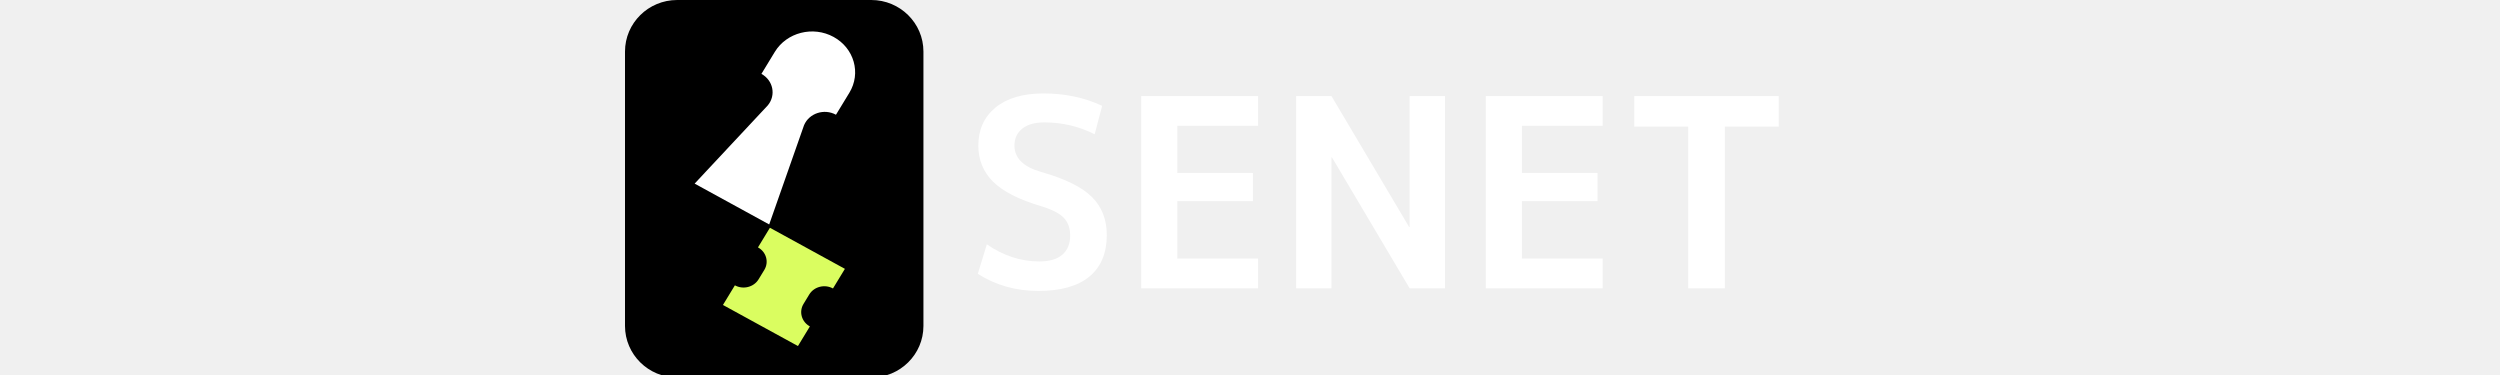
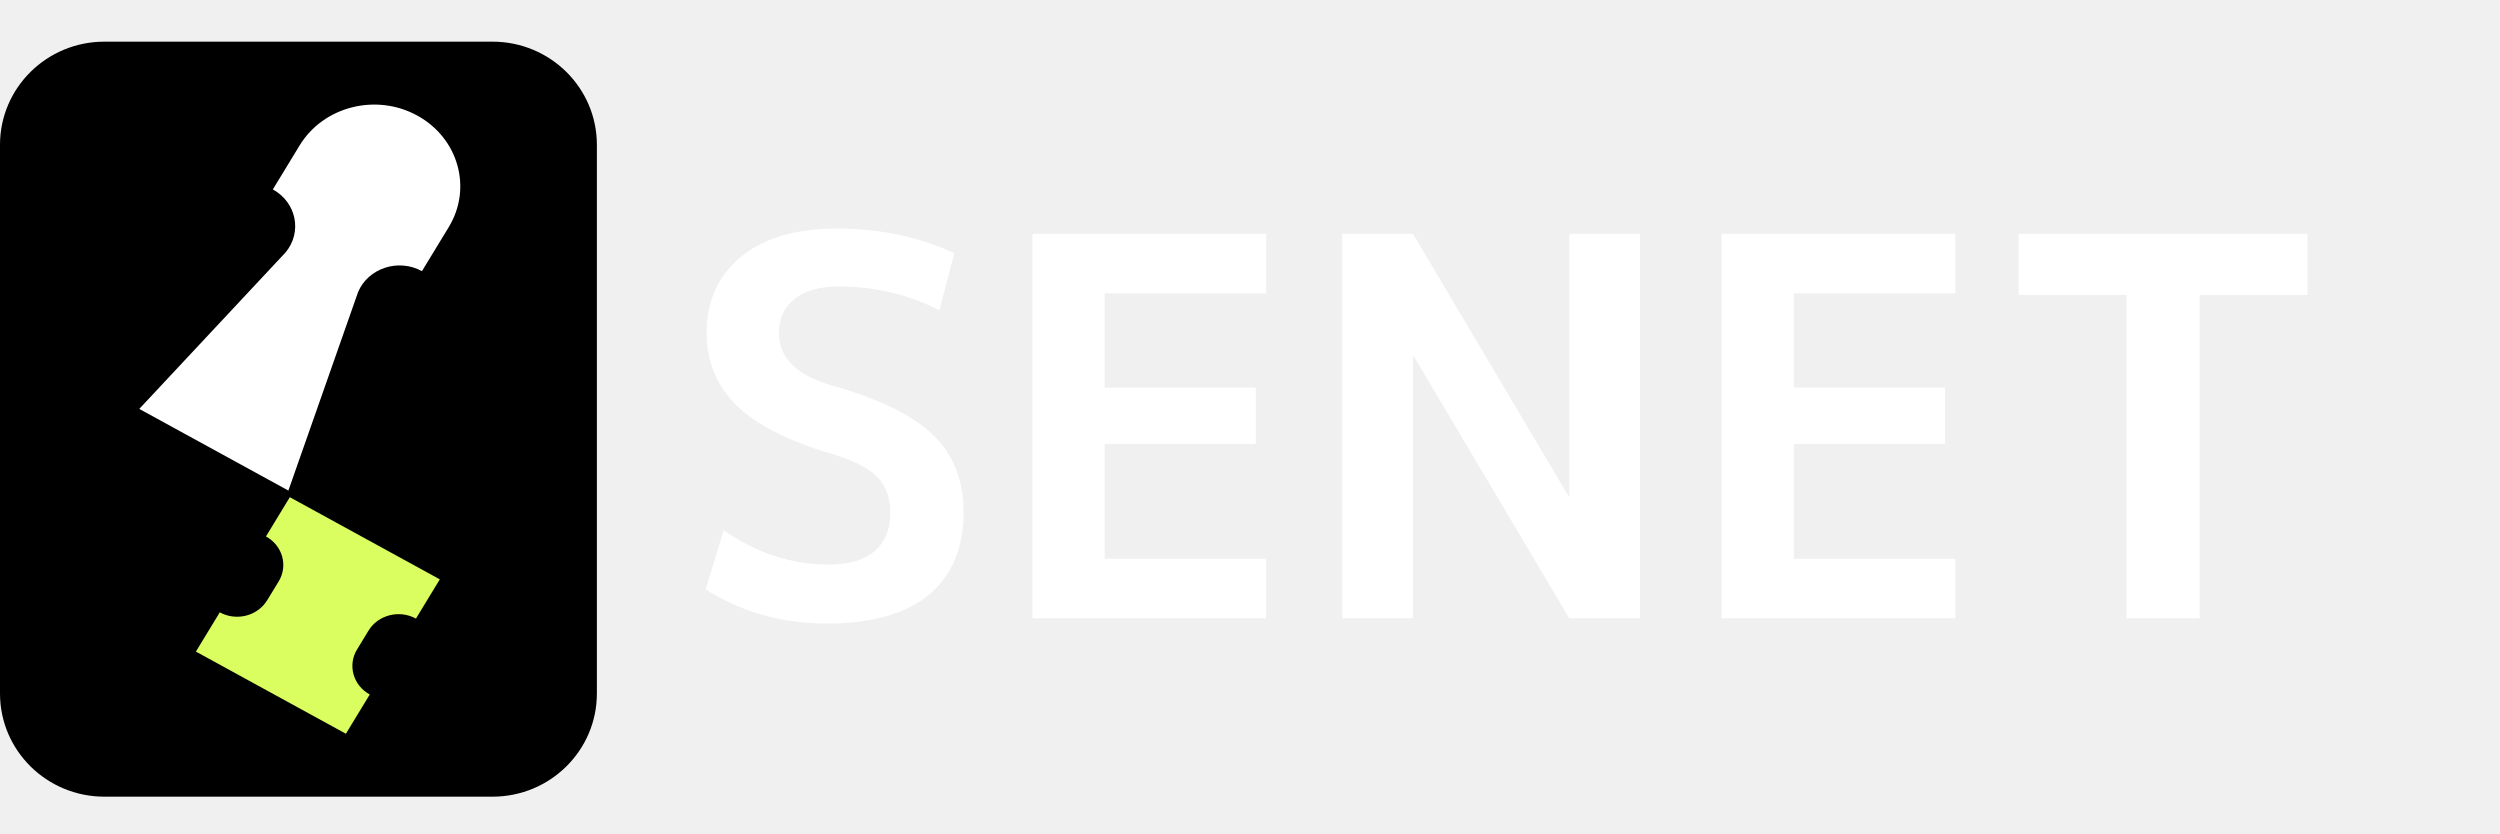
- <svg xmlns="http://www.w3.org/2000/svg" width="160" height="24" viewBox="0 0 4000 1200" fill="none">
+ <svg xmlns="http://www.w3.org/2000/svg" width="300" height="100" viewBox="0 0 4000 1200" fill="none">
  <path d="M3692 307.427V405.176H3519.48V922.574H3402.26V405.176H3229.74V307.427H3692Z" fill="white" />
  <path d="M2870.18 402.648V553.486H3112.04V643.651H2870.18V827.352H3128.55V922.574H2754.61V307.427H3128.55V402.648H2870.18Z" fill="white" />
  <path d="M2147.61 922.574V307.427H2260.7L2509.16 726.232H2510.81V307.427H2623.9V922.574H2510.81L2262.35 503.768H2260.7V922.574H2147.61Z" fill="white" />
  <path d="M1767.41 402.648V553.486H2009.27V643.651H1767.41V827.352H2025.78V922.574H1651.85V307.427H2025.78V402.648H1767.41Z" fill="white" />
  <path d="M1502.94 429.613C1452.86 404.333 1399.2 391.693 1341.97 391.693C1311.15 391.693 1287.49 398.435 1270.98 411.917C1254.47 425.4 1246.22 443.377 1246.22 465.848C1246.22 505.734 1274.56 533.823 1331.24 550.115C1408.28 572.024 1462.49 598.708 1493.85 630.168C1525.77 661.628 1541.73 702.356 1541.73 752.355C1541.73 810.218 1523.02 854.598 1485.6 885.496C1448.18 915.832 1393.97 931 1322.98 931C1250.89 931 1186.23 912.742 1129 876.227L1157.89 781.848C1210.72 818.364 1266.58 836.621 1325.46 836.621C1357.93 836.621 1382.42 829.599 1398.93 815.555C1415.99 800.948 1424.52 780.444 1424.52 754.04C1424.52 729.884 1417.64 710.783 1403.88 696.739C1390.67 682.694 1366.46 670.335 1331.24 659.661C1260.8 638.876 1209.62 612.753 1177.7 581.293C1146.33 549.834 1130.65 511.352 1130.65 465.848C1130.65 415.288 1148.81 374.84 1185.13 344.504C1222 314.168 1273.46 299 1339.49 299C1407.73 299 1470.19 312.202 1526.87 338.605L1502.94 429.613Z" fill="white" />
  <path d="M0 165.027C0 73.885 74.75 0 166.958 0H788.042C880.25 0 955 73.885 955 165.027V1042.97C955 1134.11 880.25 1208 788.042 1208H166.958C74.75 1208 0 1134.11 0 1042.97V165.027Z" fill="black" />
  <path d="M665.494 923.116L703.689 860.299L463.714 728.846L425.518 791.663C452.074 806.21 461.204 838.412 445.87 863.605L427.47 893.757C412.136 918.95 378.192 927.612 351.637 913.065L313.441 975.883L553.417 1107.34L591.612 1044.52C565.057 1029.97 555.926 997.703 571.26 972.51L589.591 942.358C604.925 917.165 638.938 908.503 665.494 923.05V923.116Z" fill="#DAFD60" />
  <path d="M717.982 296.74C756.038 234.254 733.456 154.311 667.589 118.207C601.723 82.104 517.457 103.528 479.401 166.014L436.536 236.436C474.243 257.066 483.931 304.609 457.027 337.075L222.834 587.587L461.415 718.247L572.938 400.62C589.178 362.268 637.41 346.465 675.117 367.162L717.982 296.74Z" fill="white" />
</svg>
